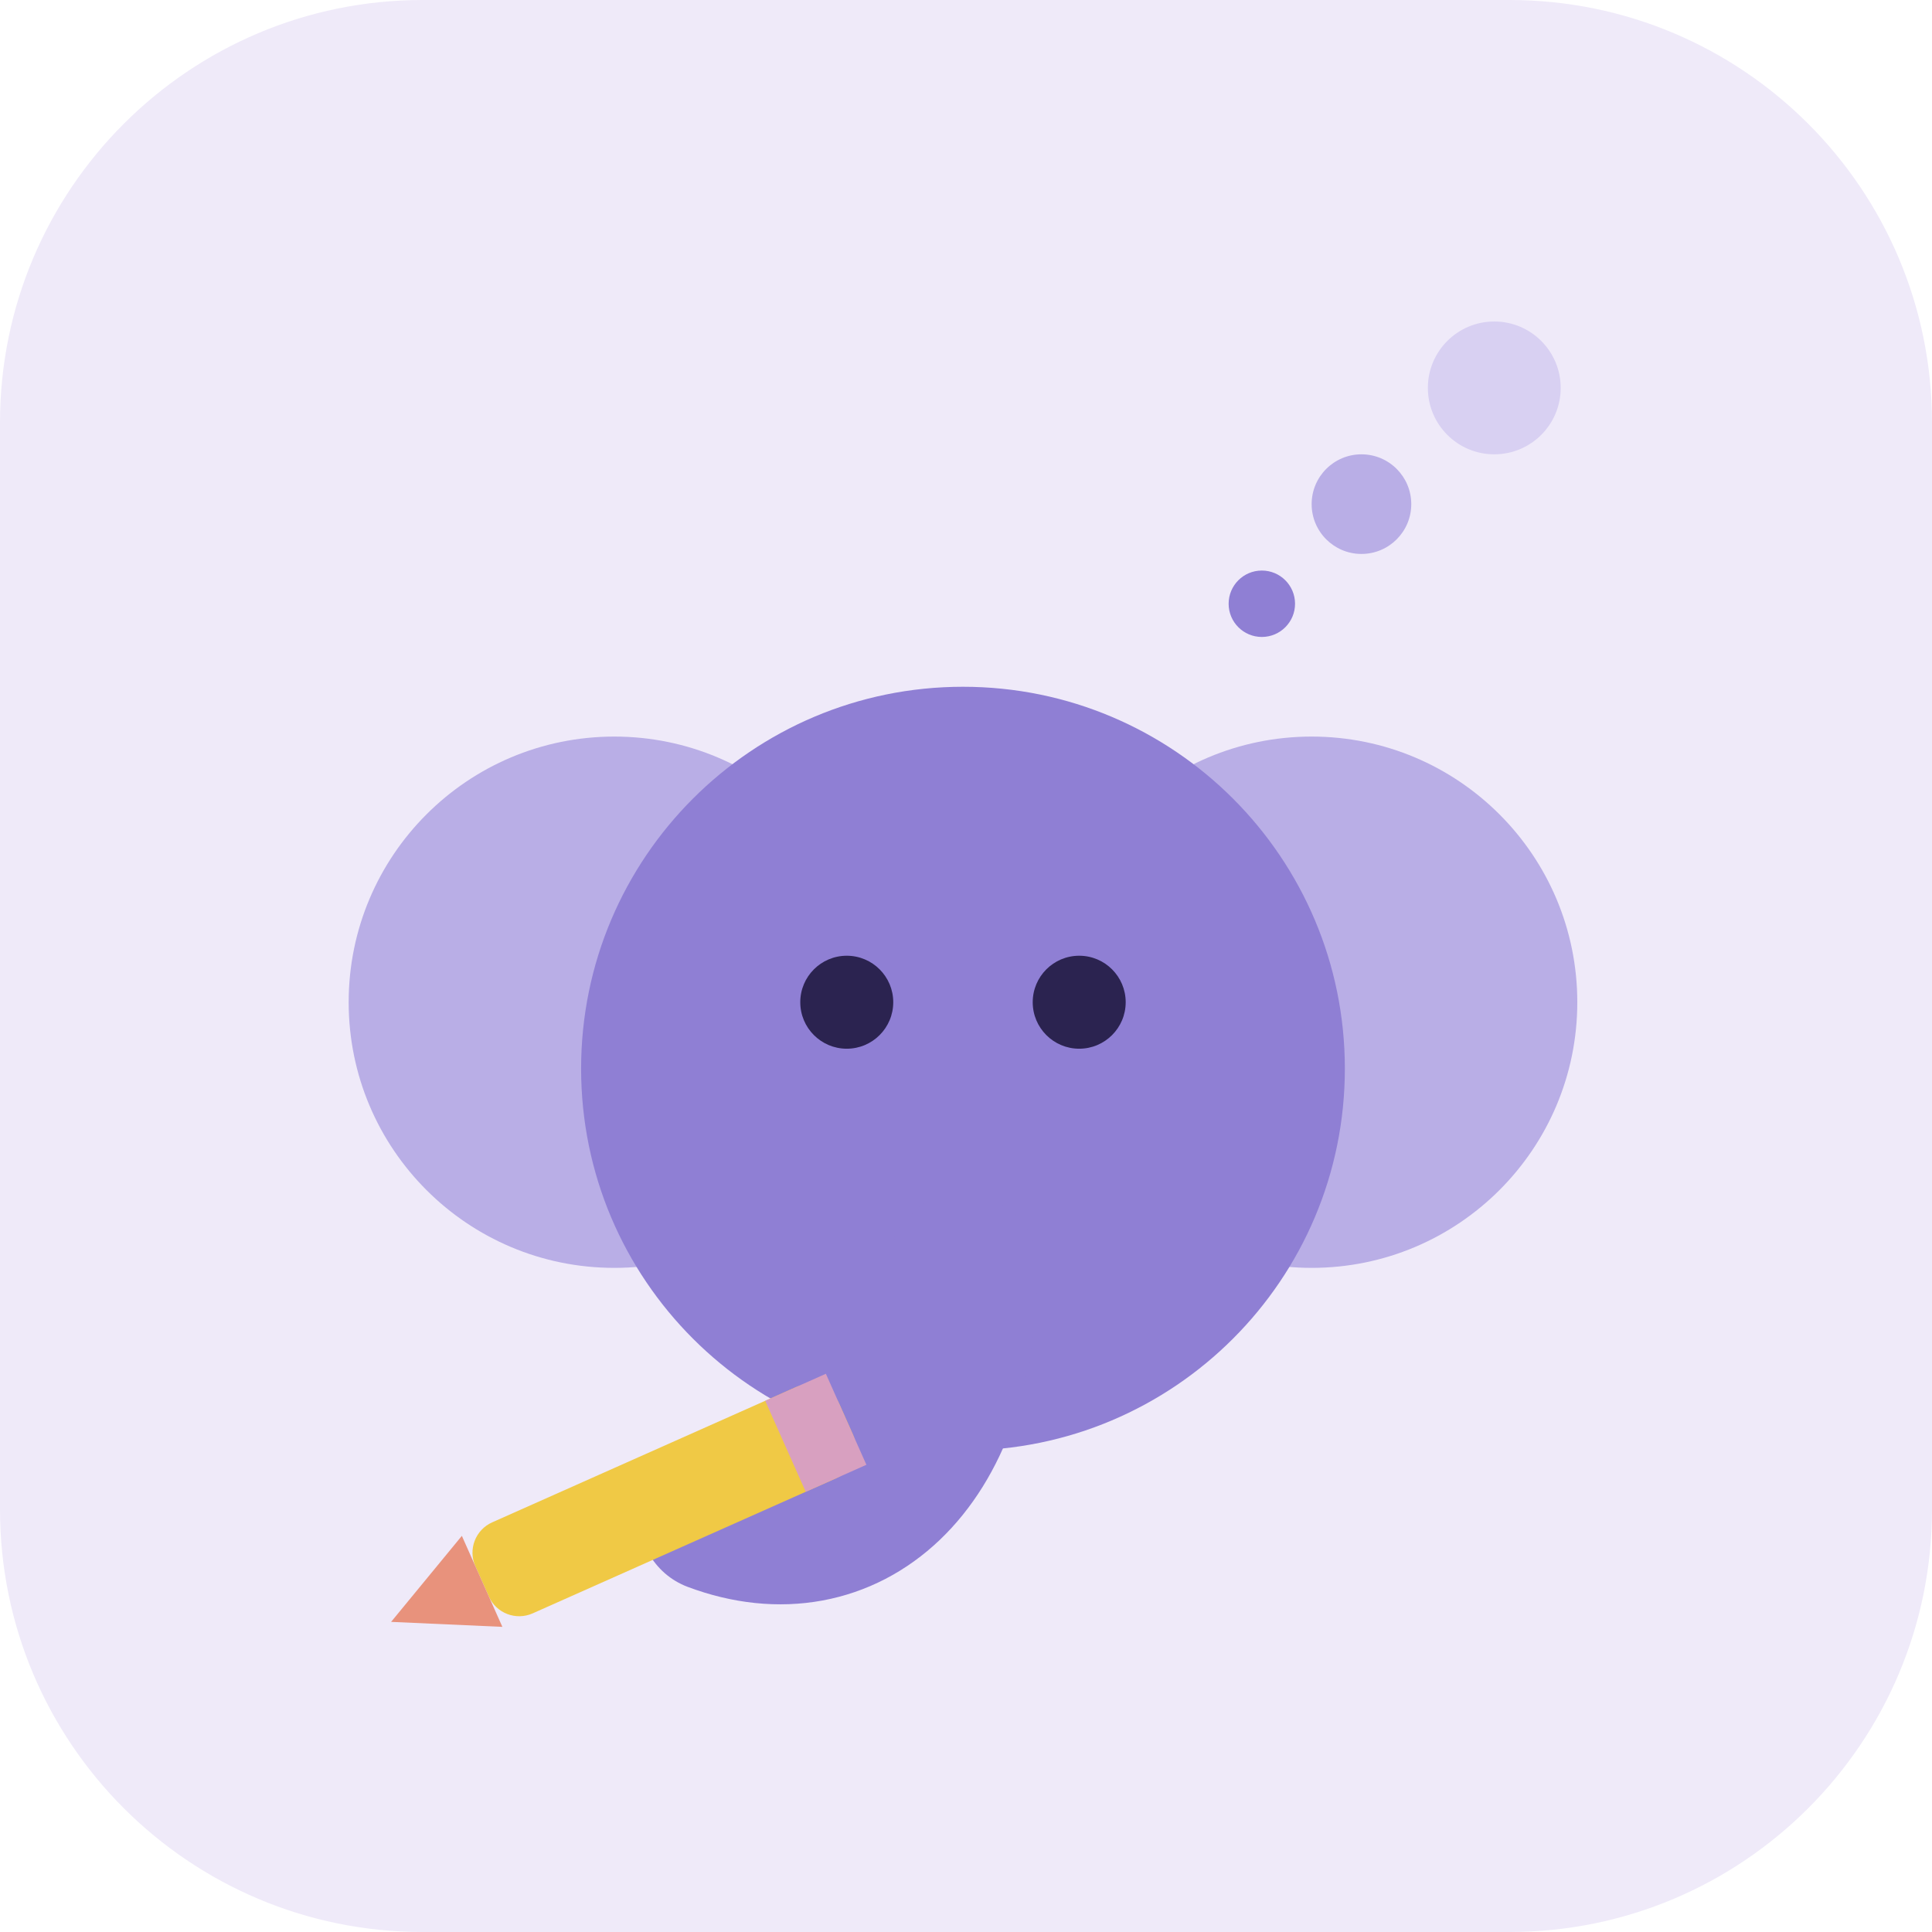
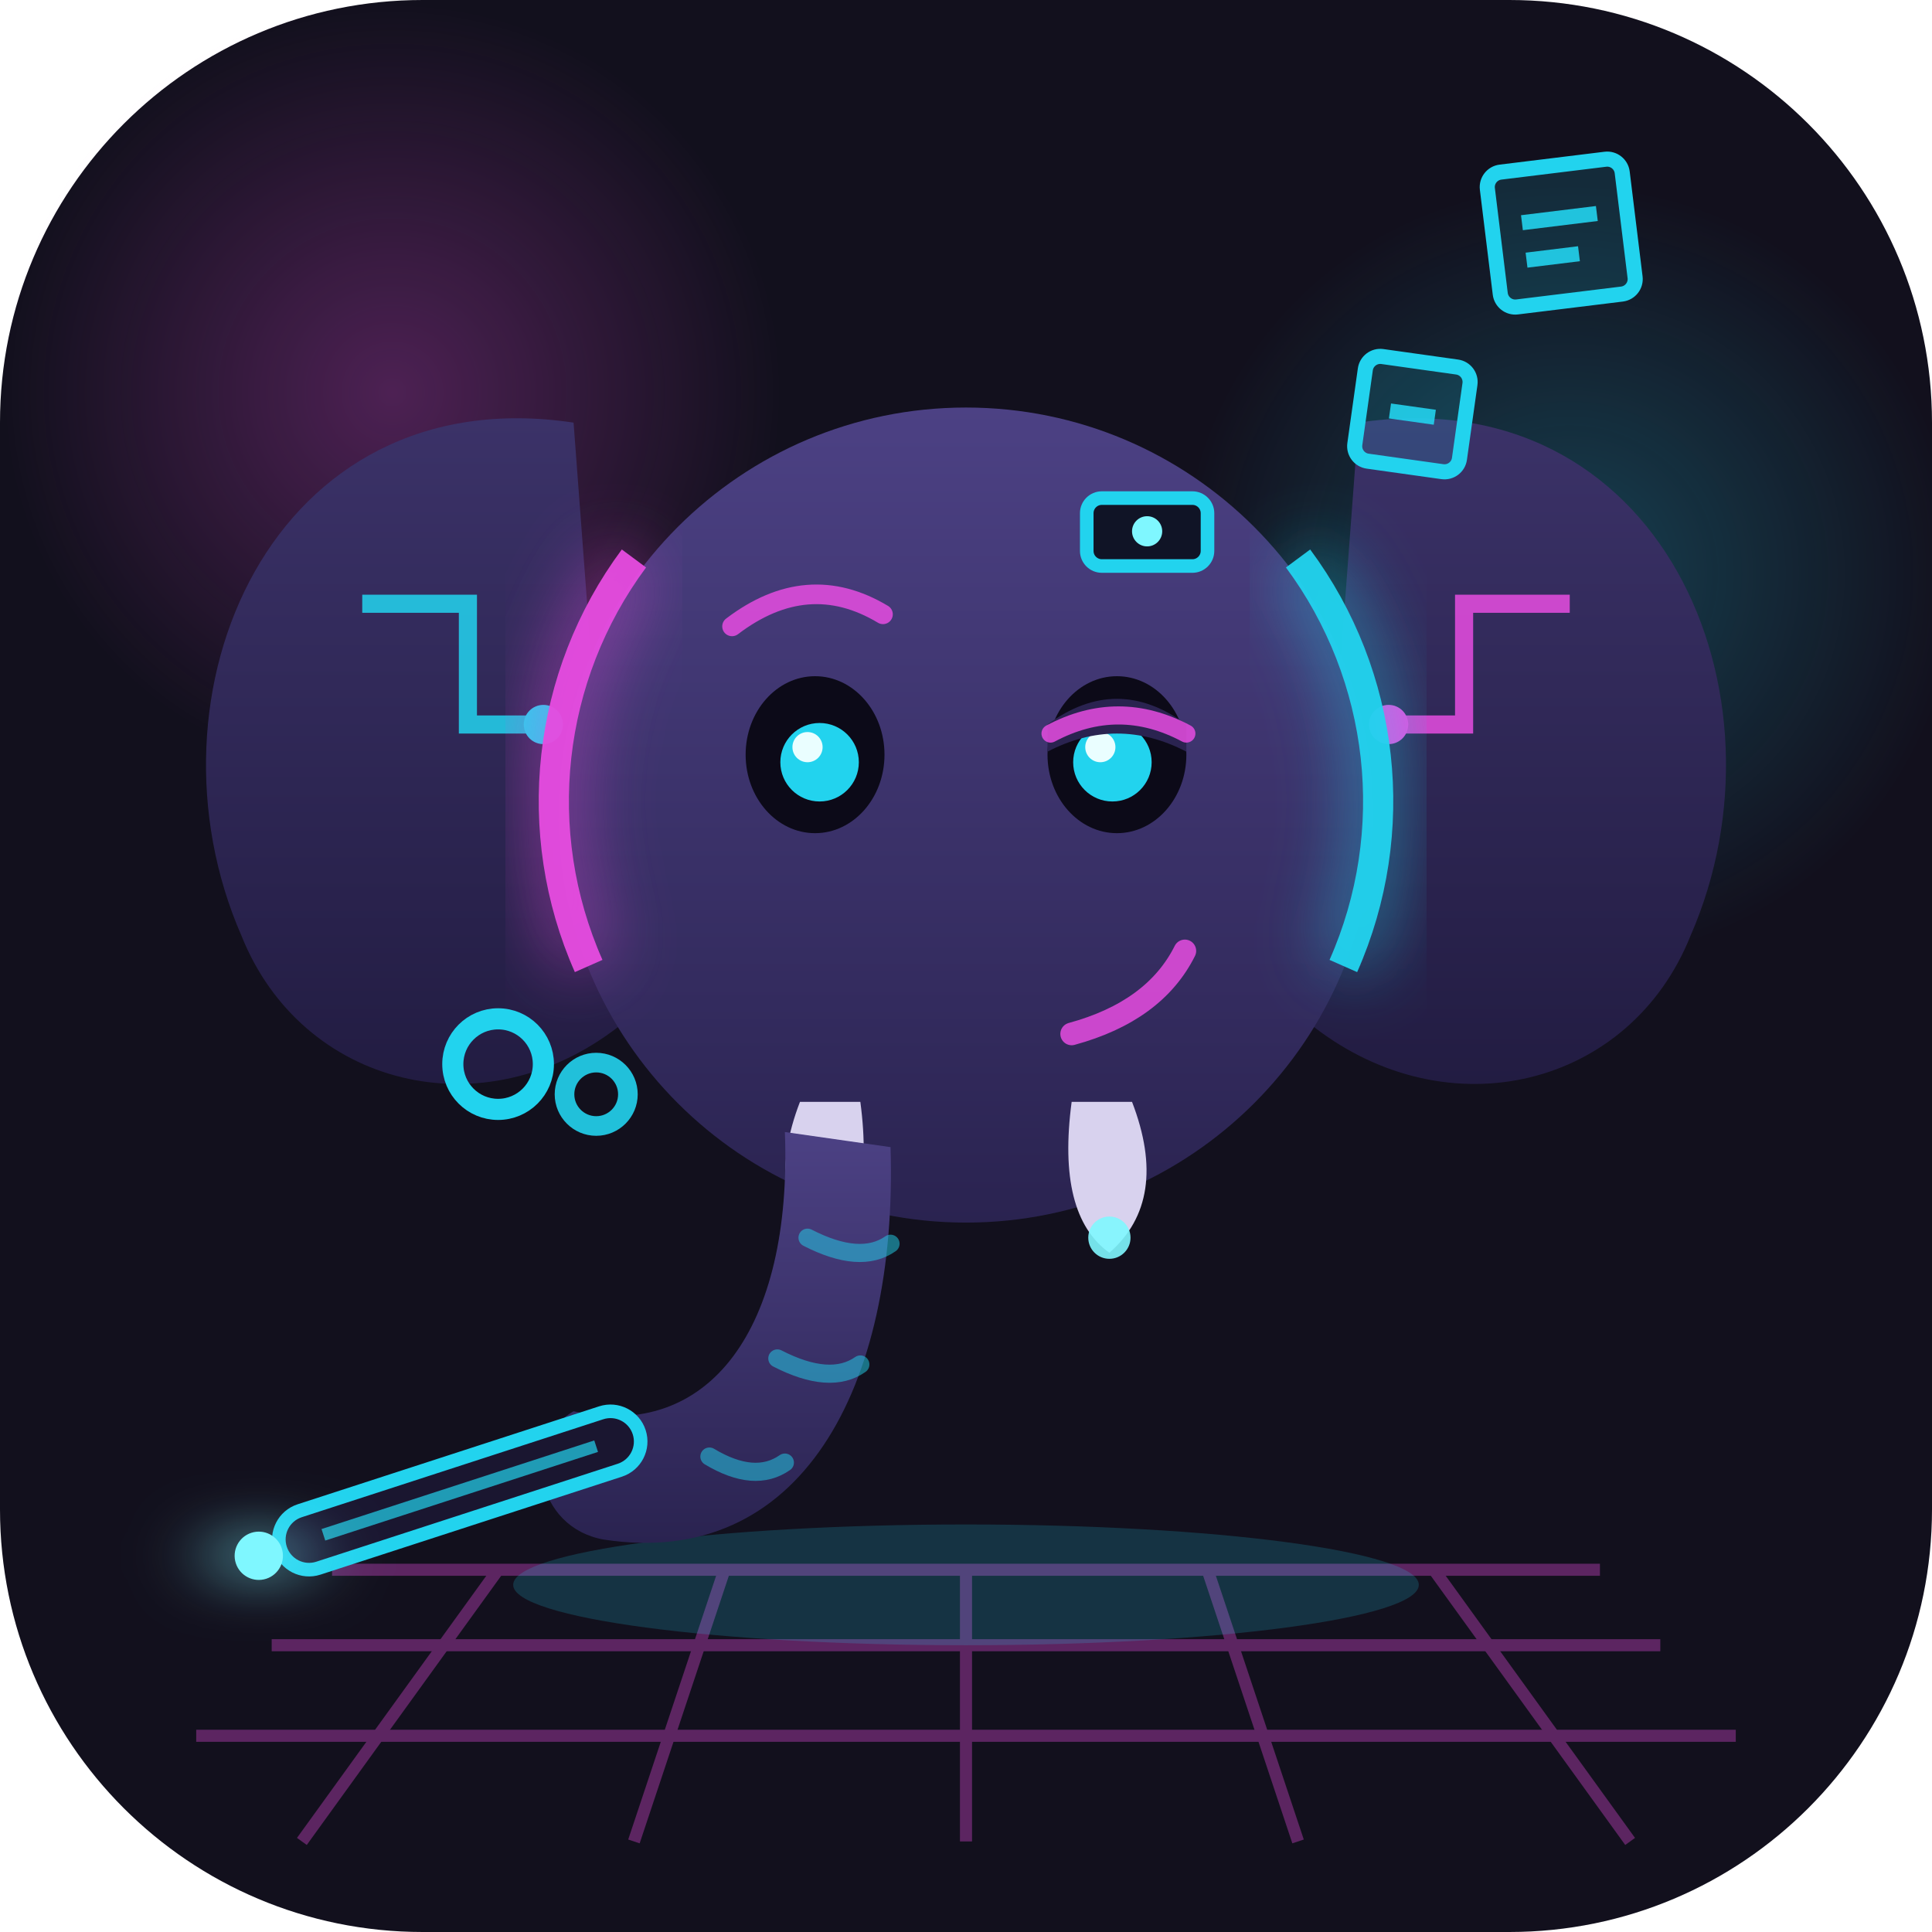
- <svg xmlns="http://www.w3.org/2000/svg" viewBox="0 0 256 256" role="img" aria-label="Agnosgram's mascot: an elephant holding a pencil in its trunk">
-   <rect x="0" y="0" width="256" height="256" rx="56" fill="#efeaf9" />
-   <g transform="translate(22 36) scale(2.2)">
-     <circle cx="27" cy="44" r="16" fill="#b9aee6" />
-     <circle cx="69" cy="44" r="16" fill="#b9aee6" />
-     <circle cx="48" cy="48" r="23" fill="#8f7fd4" />
-     <circle cx="41" cy="44" r="2.8" fill="#2b2350" />
-     <circle cx="55" cy="44" r="2.8" fill="#2b2350" />
-     <path d="M48 60 C48 72, 41 78, 33 75" fill="none" stroke="#8f7fd4" stroke-width="9" stroke-linecap="round" />
-     <g transform="rotate(-24 30 74)">
-       <rect x="18" y="71" width="24" height="6" rx="2" fill="#f0c945" />
-       <path d="M18 71 L12 74 L18 77 Z" fill="#e8927c" />
-       <rect x="38" y="71" width="4" height="6" fill="#d8a0c0" />
+ <svg xmlns="http://www.w3.org/2000/svg" viewBox="0 0 256 256" role="img" aria-label="Agnosgram's mascot: a cyberpunk elephant with a glowing stylus in its trunk">
+   <rect x="0" y="0" width="256" height="256" rx="56" fill="#12101d" />
+   <defs>
+     <linearGradient id="a-body" x1="0" y1="0" x2="0" y2="1">
+       <stop offset="0" stop-color="#4c4184" />
+       <stop offset="1" stop-color="#2a2350" />
+     </linearGradient>
+     <linearGradient id="a-ear" x1="0" y1="0" x2="0" y2="1">
+       <stop offset="0" stop-color="#3b3268" />
+       <stop offset="1" stop-color="#221c42" />
+     </linearGradient>
+     <radialGradient id="a-pink" cx="0.5" cy="0.5" r="0.5">
+       <stop offset="0" stop-color="#e64ce0" stop-opacity="0.28" />
+       <stop offset="1" stop-color="#e64ce0" stop-opacity="0" />
+     </radialGradient>
+     <radialGradient id="a-cyan" cx="0.5" cy="0.5" r="0.5">
+       <stop offset="0" stop-color="#22d3ee" stop-opacity="0.25" />
+       <stop offset="1" stop-color="#22d3ee" stop-opacity="0" />
+     </radialGradient>
+     <filter id="a-blur" x="-60%" y="-60%" width="220%" height="220%">
+       <feGaussianBlur stdDeviation="2.2" />
+     </filter>
+   </defs>
+   <g transform="translate(8 8) scale(2)">
+     <circle cx="22" cy="22" r="26" fill="url(#a-pink)" />
+     <circle cx="100" cy="34" r="26" fill="url(#a-cyan)" />
+     <g stroke="#e64ce0" stroke-width="0.8" opacity="0.35" fill="none">
+       <path d="M18 100 H102" />
+       <path d="M14 105 H106" />
+       <path d="M9 111 H111" />
+       <path d="M60 100 V118" />
+       <path d="M44 100 L38 118" />
+       <path d="M76 100 L82 118" />
+       <path d="M29 100 L16 118" />
+       <path d="M91 100 L104 118" />
    </g>
-     <circle cx="66" cy="20" r="2" fill="#8f7fd4" />
-     <circle cx="72" cy="14" r="3" fill="#b9aee6" />
-     <circle cx="80" cy="7" r="4" fill="#d8d0f2" />
+     <ellipse cx="60" cy="101" rx="30" ry="4" fill="#22d3ee" opacity="0.18" />
+     <path d="M34 24 C14 21, 5 42, 12 58 C16 68, 28 71, 37 64 Z" fill="url(#a-ear)" />
+     <path d="M86 24 C106 21, 115 42, 108 58 C104 68, 92 71, 83 64 Z" fill="url(#a-ear)" />
+     <g fill="none" stroke-width="1.2" opacity="0.85">
+       <path d="M20 36 h7 v8 h5" stroke="#22d3ee" />
+       <path d="M100 36 h-7 v8 h-5" stroke="#e64ce0" />
+     </g>
+     <circle cx="32" cy="44" r="1.3" fill="#22d3ee" />
+     <circle cx="88" cy="44" r="1.3" fill="#e64ce0" />
+     <circle cx="60" cy="50" r="27" fill="url(#a-body)" />
+     <path d="M82 33 A27 27 0 0 1 85 60" stroke="#22d3ee" stroke-width="4" fill="none" opacity="0.4" filter="url(#a-blur)" />
+     <path d="M82 33 A27 27 0 0 1 85 60" stroke="#22d3ee" stroke-width="2" fill="none" opacity="0.95" />
+     <path d="M38 33 A27 27 0 0 0 35 60" stroke="#e64ce0" stroke-width="4" fill="none" opacity="0.4" filter="url(#a-blur)" />
+     <path d="M38 33 A27 27 0 0 0 35 60" stroke="#e64ce0" stroke-width="2" fill="none" opacity="0.95" />
+     <rect x="68" y="29" width="8" height="4.5" rx="1" fill="#101426" stroke="#22d3ee" stroke-width="0.9" />
+     <circle cx="72" cy="31.2" r="1" fill="#7ff7ff" />
+     <ellipse cx="50" cy="46" rx="4.6" ry="5.2" fill="#0c0a18" />
+     <ellipse cx="70" cy="46" rx="4.6" ry="5.2" fill="#0c0a18" />
+     <circle cx="50.3" cy="46.5" r="2.6" fill="#22d3ee" />
+     <circle cx="69.7" cy="46.5" r="2.6" fill="#22d3ee" />
+     <circle cx="49.5" cy="45.5" r="1" fill="#eafeff" />
+     <circle cx="68.9" cy="45.5" r="1" fill="#eafeff" />
+     <path d="M44.5 37.5 q5 -3.8 10 -0.8" stroke="#e64ce0" stroke-width="1.3" fill="none" stroke-linecap="round" opacity="0.85" />
+     <path d="M65.4 44 q4.6 -3.4 9.2 0 L74.6 45.8 q-4.6 -2.4 -9.2 0 Z" fill="#2a2350" />
+     <path d="M65.6 44.6 q4.5 -2.4 9 0" stroke="#e64ce0" stroke-width="1.2" fill="none" stroke-linecap="round" opacity="0.85" />
+     <path d="M49 69 q-2.5 6.5 1.5 10 q3.5 -2.5 2.5 -10 Z" fill="#d8d2ee" />
+     <path d="M71 69 q2.5 6.5 -1.5 10 q-3.5 -2.5 -2.5 -10 Z" fill="#d8d2ee" />
+     <circle cx="50.5" cy="78" r="1.4" fill="#7ff7ff" opacity="0.9" />
+     <circle cx="69.5" cy="78" r="1.4" fill="#7ff7ff" opacity="0.9" />
+     <path d="M67 64.5 q5.5 -1.5 7.5 -5.5" stroke="#e64ce0" stroke-width="1.5" fill="none" stroke-linecap="round" opacity="0.85" />
+     <circle cx="29" cy="66.5" r="3" fill="none" stroke="#22d3ee" stroke-width="1.4" />
+     <circle cx="35.5" cy="68.5" r="2.1" fill="none" stroke="#22d3ee" stroke-width="1.3" opacity="0.9" />
+     <path d="M55 72 C55.5 88, 49 100, 36 98 C31.5 97.2, 30.5 91.5, 34 89.5 C43 91.5, 48.5 84, 48 71 Z" fill="url(#a-body)" />
+     <g stroke="#22d3ee" stroke-width="1.2" fill="none" opacity="0.5" stroke-linecap="round">
+       <path d="M49.5 78 q3.5 1.8 5.5 0.4" />
+       <path d="M47.5 86 q3.5 1.8 5.5 0.4" />
+       <path d="M43 92.5 q3 1.8 5 0.4" />
+     </g>
+     <g transform="rotate(-18 32 94)">
+       <rect x="14" y="91" width="25" height="4" rx="2" fill="#1a1630" stroke="#22d3ee" stroke-width="0.9" />
+       <path d="M17 93 h19" stroke="#22d3ee" stroke-width="0.8" opacity="0.7" fill="none" />
+       <circle cx="12.5" cy="93" r="2.6" fill="#7ff7ff" opacity="0.5" filter="url(#a-blur)" />
+       <circle cx="12.5" cy="93" r="1.6" fill="#7ff7ff" />
+     </g>
+     <g stroke="#22d3ee" fill="#22d3ee" fill-opacity="0.14" stroke-width="1">
+       <g transform="rotate(8 90 24)">
+         <rect x="86" y="20" width="7" height="7" rx="1" />
+         <path d="M88 23.5 h3" fill="none" opacity="0.9" />
+       </g>
+       <g transform="rotate(-7 99 12)">
+         <rect x="95" y="7" width="9" height="9" rx="1" />
+         <path d="M97 10.5 h5 M97 13 h3.5" fill="none" opacity="0.9" />
+       </g>
+     </g>
  </g>
</svg>
